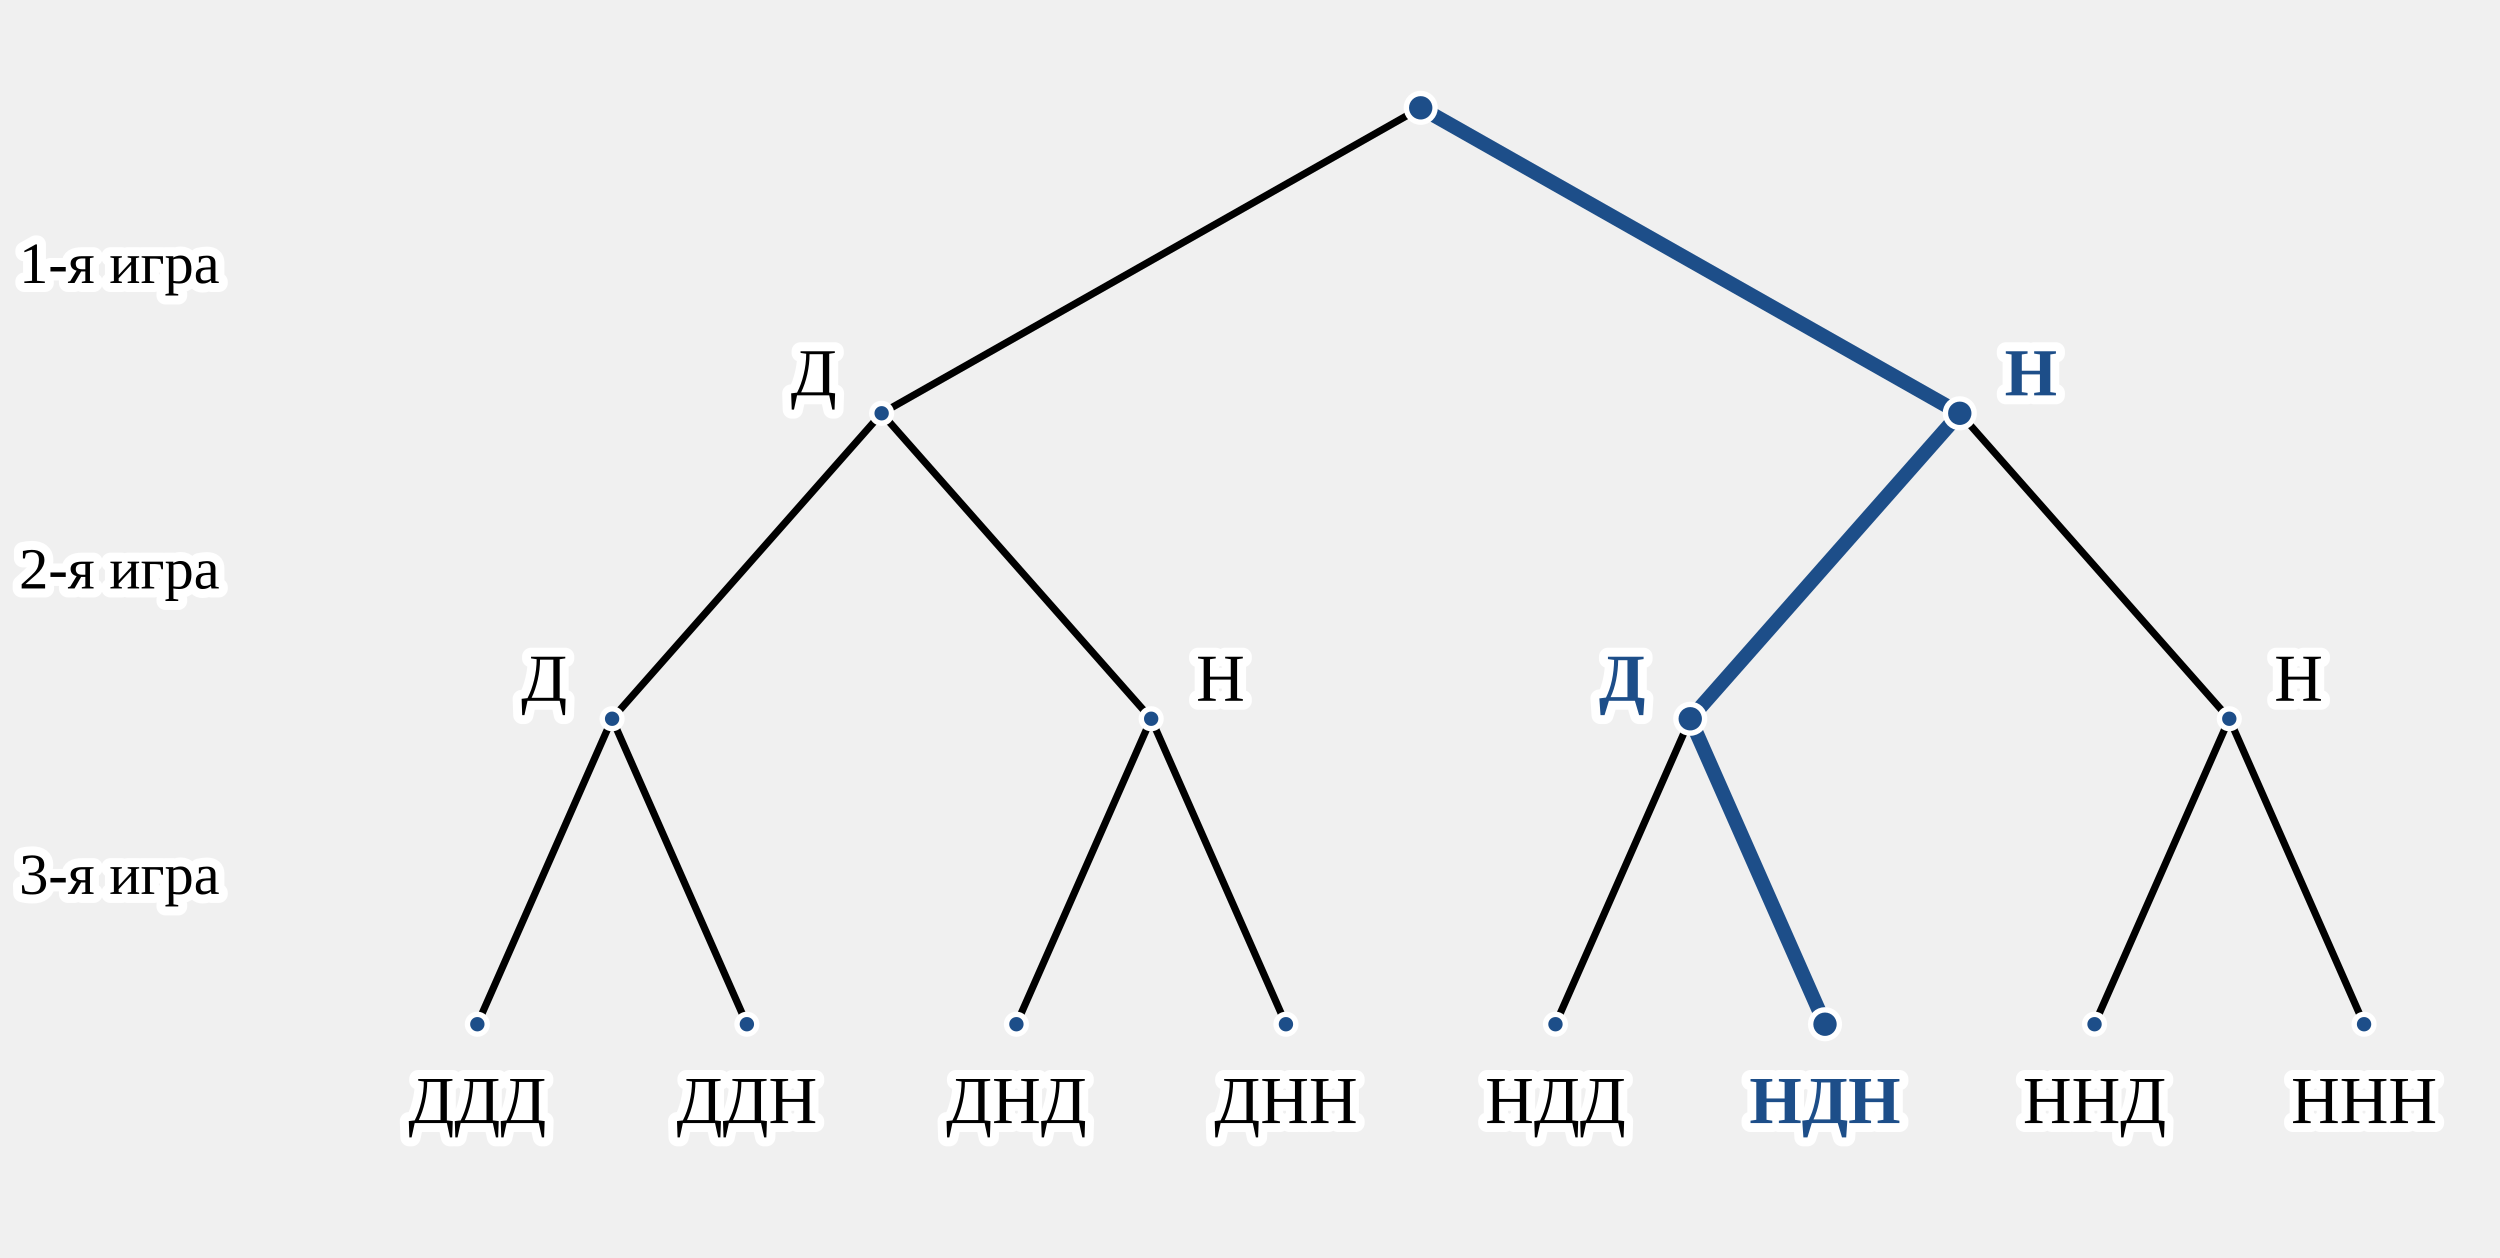
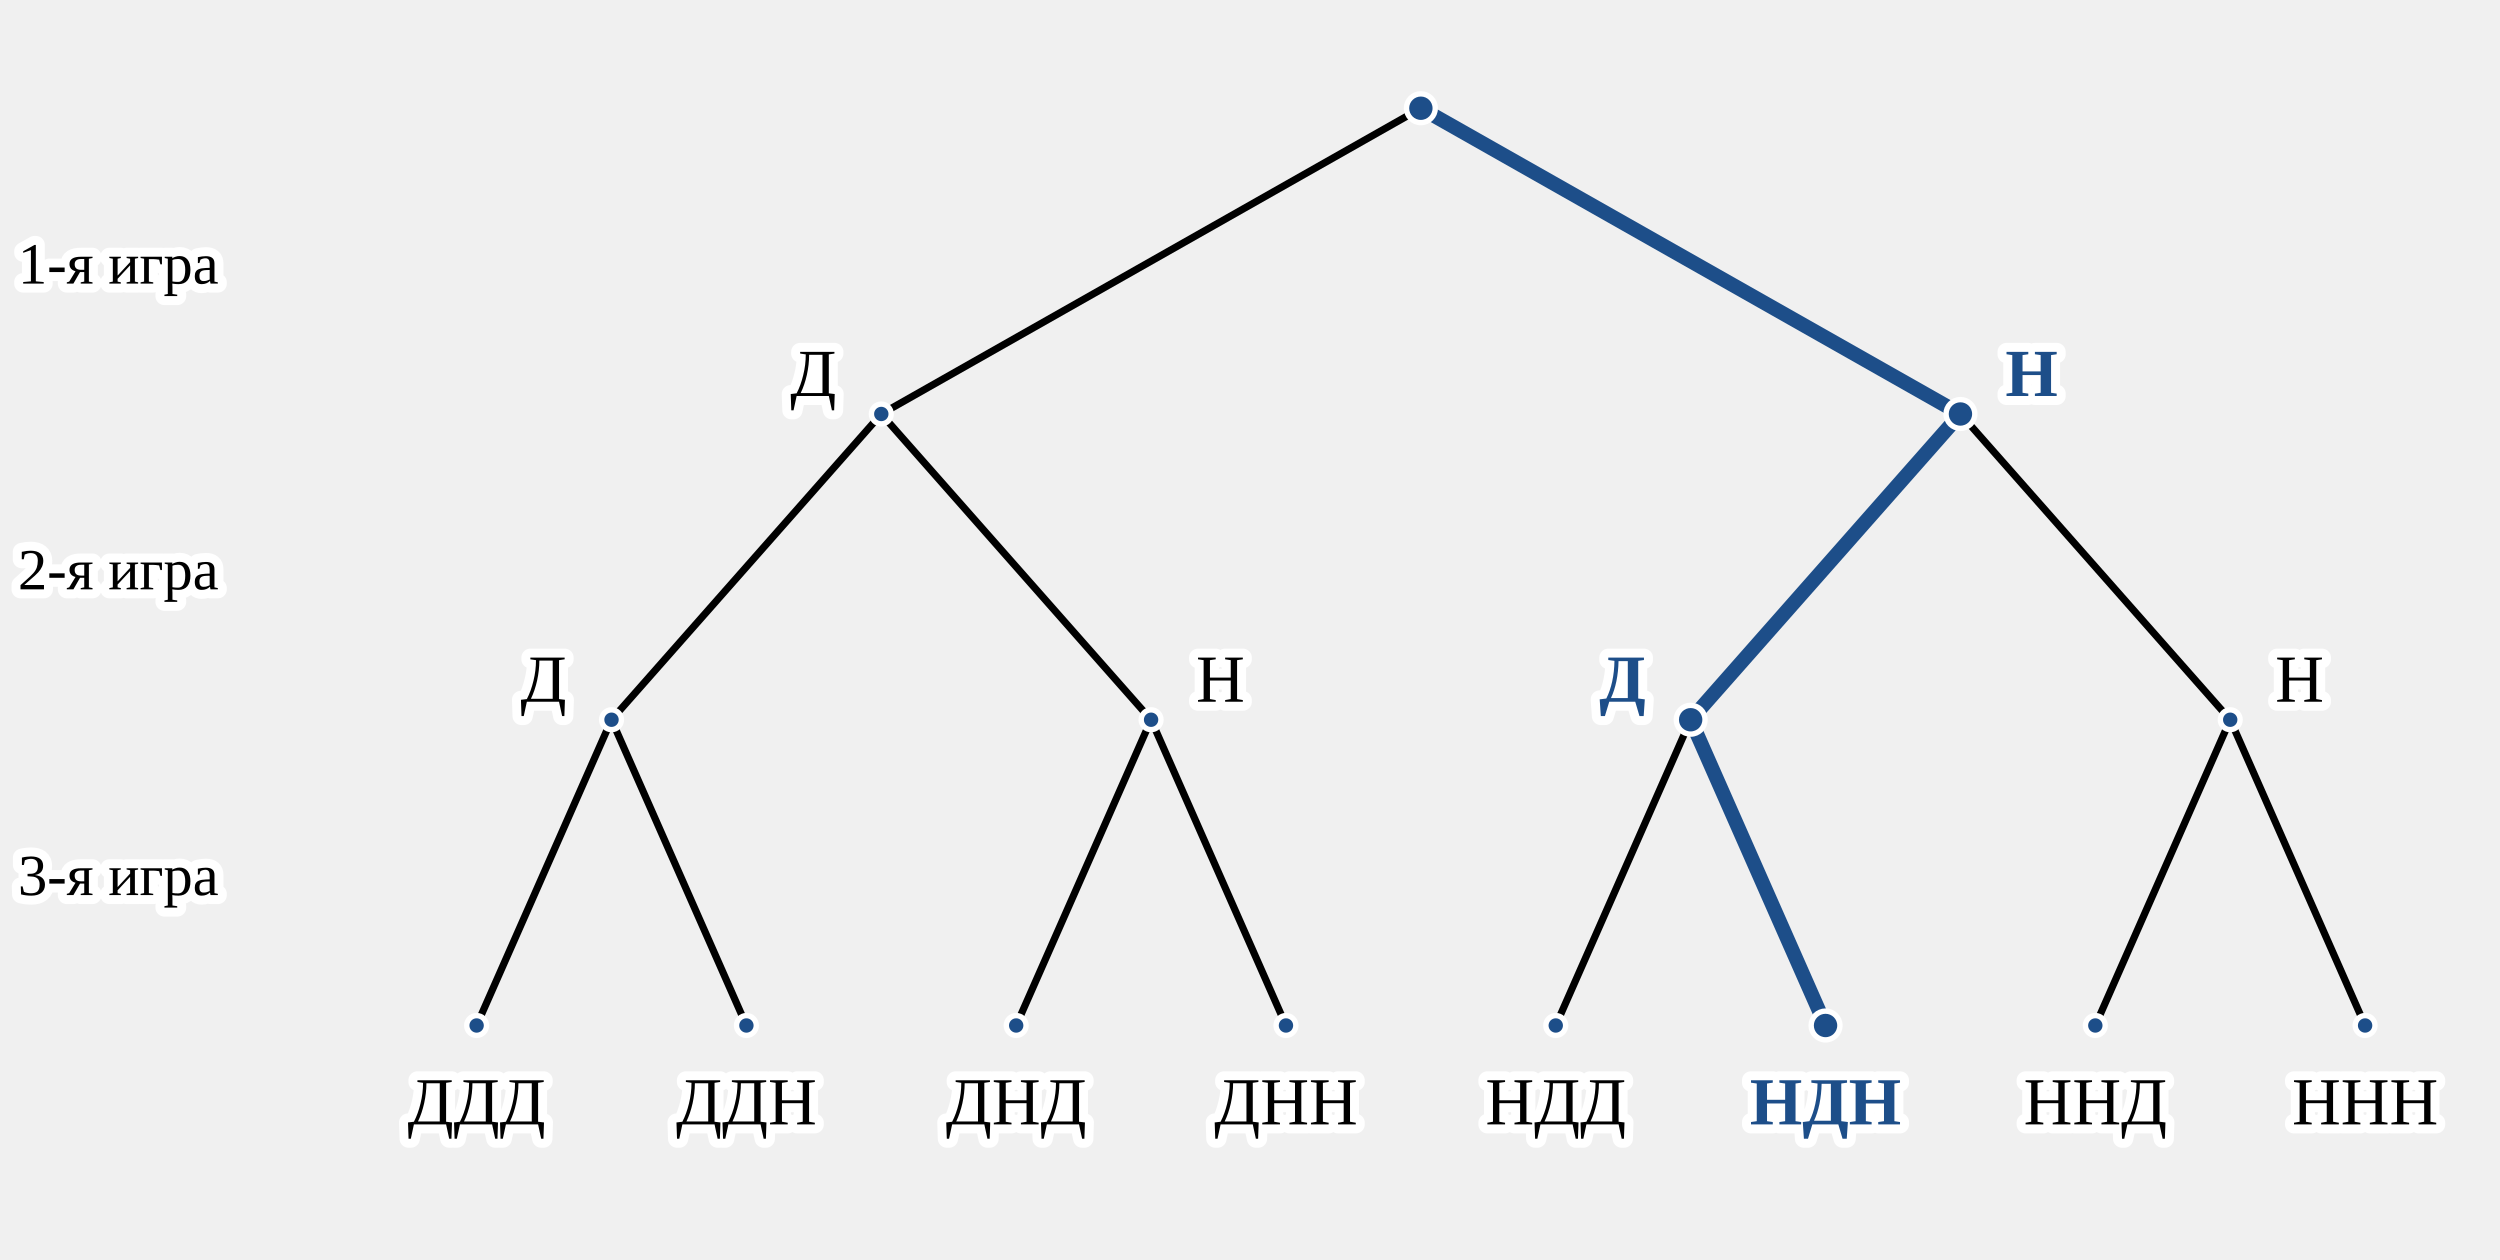
- <svg xmlns="http://www.w3.org/2000/svg" width="320" height="161" viewBox="0 0 278 140">
+ <svg xmlns="http://www.w3.org/2000/svg" width="520" height="262" viewBox="0 0 278 140">
  <g id="sol-overlay">
    <line x1="158.00" y1="12.00" x2="98.00" y2="46.00" stroke="#000000" stroke-width="0.8" stroke-linecap="round" />
    <line x1="158.00" y1="12.00" x2="218.00" y2="46.00" stroke="#1d4e89" stroke-width="1.6" stroke-linecap="round" />
    <line x1="98.00" y1="46.00" x2="68.00" y2="80.00" stroke="#000000" stroke-width="0.8" stroke-linecap="round" />
    <line x1="98.00" y1="46.00" x2="128.00" y2="80.00" stroke="#000000" stroke-width="0.8" stroke-linecap="round" />
    <line x1="218.00" y1="46.00" x2="188.00" y2="80.00" stroke="#1d4e89" stroke-width="1.6" stroke-linecap="round" />
    <line x1="218.00" y1="46.00" x2="248.00" y2="80.00" stroke="#000000" stroke-width="0.8" stroke-linecap="round" />
    <line x1="68.00" y1="80.00" x2="53.00" y2="114.00" stroke="#000000" stroke-width="0.8" stroke-linecap="round" />
    <line x1="68.00" y1="80.00" x2="83.00" y2="114.00" stroke="#000000" stroke-width="0.8" stroke-linecap="round" />
    <line x1="128.00" y1="80.00" x2="113.00" y2="114.00" stroke="#000000" stroke-width="0.8" stroke-linecap="round" />
    <line x1="128.00" y1="80.00" x2="143.00" y2="114.00" stroke="#000000" stroke-width="0.8" stroke-linecap="round" />
    <line x1="188.00" y1="80.00" x2="173.00" y2="114.00" stroke="#000000" stroke-width="0.8" stroke-linecap="round" />
    <line x1="188.00" y1="80.00" x2="203.00" y2="114.00" stroke="#1d4e89" stroke-width="1.6" stroke-linecap="round" />
    <line x1="248.00" y1="80.00" x2="233.00" y2="114.00" stroke="#000000" stroke-width="0.8" stroke-linecap="round" />
    <line x1="248.00" y1="80.00" x2="263.00" y2="114.00" stroke="#000000" stroke-width="0.8" stroke-linecap="round" />
    <circle cx="158.00" cy="12.00" r="1.6" fill="#1d4e89" stroke="#ffffff" stroke-width="0.6" />
    <circle cx="98.00" cy="46.00" r="1.1" fill="#1d4e89" stroke="#ffffff" stroke-width="0.6" />
    <text x="93.00" y="44.00" font-family="Times New Roman, Times, serif" font-size="7.5" font-weight="normal" text-anchor="end" fill="#000000" stroke="#ffffff" stroke-width="2" stroke-linejoin="round" paint-order="stroke">Д</text>
    <circle cx="218.00" cy="46.00" r="1.6" fill="#1d4e89" stroke="#ffffff" stroke-width="0.6" />
    <text x="223.00" y="44.00" font-family="Times New Roman, Times, serif" font-size="7.5" font-weight="bold" text-anchor="start" fill="#1d4e89" stroke="#ffffff" stroke-width="2" stroke-linejoin="round" paint-order="stroke">Н</text>
    <circle cx="68.00" cy="80.00" r="1.1" fill="#1d4e89" stroke="#ffffff" stroke-width="0.6" />
    <text x="63.00" y="78.00" font-family="Times New Roman, Times, serif" font-size="7.5" font-weight="normal" text-anchor="end" fill="#000000" stroke="#ffffff" stroke-width="2" stroke-linejoin="round" paint-order="stroke">Д</text>
    <circle cx="128.00" cy="80.00" r="1.1" fill="#1d4e89" stroke="#ffffff" stroke-width="0.6" />
    <text x="133.00" y="78.00" font-family="Times New Roman, Times, serif" font-size="7.5" font-weight="normal" text-anchor="start" fill="#000000" stroke="#ffffff" stroke-width="2" stroke-linejoin="round" paint-order="stroke">Н</text>
    <circle cx="188.00" cy="80.00" r="1.6" fill="#1d4e89" stroke="#ffffff" stroke-width="0.6" />
    <text x="183.00" y="78.00" font-family="Times New Roman, Times, serif" font-size="7.5" font-weight="bold" text-anchor="end" fill="#1d4e89" stroke="#ffffff" stroke-width="2" stroke-linejoin="round" paint-order="stroke">Д</text>
    <circle cx="248.00" cy="80.00" r="1.1" fill="#1d4e89" stroke="#ffffff" stroke-width="0.6" />
    <text x="253.00" y="78.00" font-family="Times New Roman, Times, serif" font-size="7.5" font-weight="normal" text-anchor="start" fill="#000000" stroke="#ffffff" stroke-width="2" stroke-linejoin="round" paint-order="stroke">Н</text>
    <circle cx="53.00" cy="114.00" r="1.1" fill="#1d4e89" stroke="#ffffff" stroke-width="0.6" />
    <circle cx="83.00" cy="114.00" r="1.1" fill="#1d4e89" stroke="#ffffff" stroke-width="0.6" />
    <circle cx="113.00" cy="114.00" r="1.1" fill="#1d4e89" stroke="#ffffff" stroke-width="0.6" />
    <circle cx="143.00" cy="114.00" r="1.1" fill="#1d4e89" stroke="#ffffff" stroke-width="0.6" />
    <circle cx="173.00" cy="114.00" r="1.1" fill="#1d4e89" stroke="#ffffff" stroke-width="0.6" />
    <circle cx="203.00" cy="114.00" r="1.6" fill="#1d4e89" stroke="#ffffff" stroke-width="0.6" />
    <circle cx="233.00" cy="114.00" r="1.1" fill="#1d4e89" stroke="#ffffff" stroke-width="0.6" />
    <circle cx="263.00" cy="114.00" r="1.1" fill="#1d4e89" stroke="#ffffff" stroke-width="0.6" />
    <text x="53.00" y="125.00" font-family="Times New Roman, Times, serif" font-size="7.5" font-weight="normal" text-anchor="middle" fill="#000000" stroke="#ffffff" stroke-width="2" stroke-linejoin="round" paint-order="stroke">ДДД</text>
    <text x="83.00" y="125.00" font-family="Times New Roman, Times, serif" font-size="7.5" font-weight="normal" text-anchor="middle" fill="#000000" stroke="#ffffff" stroke-width="2" stroke-linejoin="round" paint-order="stroke">ДДН</text>
    <text x="113.00" y="125.00" font-family="Times New Roman, Times, serif" font-size="7.5" font-weight="normal" text-anchor="middle" fill="#000000" stroke="#ffffff" stroke-width="2" stroke-linejoin="round" paint-order="stroke">ДНД</text>
    <text x="143.00" y="125.00" font-family="Times New Roman, Times, serif" font-size="7.5" font-weight="normal" text-anchor="middle" fill="#000000" stroke="#ffffff" stroke-width="2" stroke-linejoin="round" paint-order="stroke">ДНН</text>
    <text x="173.00" y="125.00" font-family="Times New Roman, Times, serif" font-size="7.5" font-weight="normal" text-anchor="middle" fill="#000000" stroke="#ffffff" stroke-width="2" stroke-linejoin="round" paint-order="stroke">НДД</text>
    <text x="203.00" y="125.00" font-family="Times New Roman, Times, serif" font-size="7.5" font-weight="bold" text-anchor="middle" fill="#1d4e89" stroke="#ffffff" stroke-width="2" stroke-linejoin="round" paint-order="stroke">НДН</text>
    <text x="233.00" y="125.00" font-family="Times New Roman, Times, serif" font-size="7.5" font-weight="normal" text-anchor="middle" fill="#000000" stroke="#ffffff" stroke-width="2" stroke-linejoin="round" paint-order="stroke">ННД</text>
    <text x="263.00" y="125.00" font-family="Times New Roman, Times, serif" font-size="7.5" font-weight="normal" text-anchor="middle" fill="#000000" stroke="#ffffff" stroke-width="2" stroke-linejoin="round" paint-order="stroke">ННН</text>
    <text x="2.00" y="31.50" font-family="Times New Roman, Times, serif" font-size="6.5" font-weight="normal" text-anchor="start" fill="#000000" stroke="#ffffff" stroke-width="2" stroke-linejoin="round" paint-order="stroke">1-я игра</text>
    <text x="2.00" y="65.50" font-family="Times New Roman, Times, serif" font-size="6.5" font-weight="normal" text-anchor="start" fill="#000000" stroke="#ffffff" stroke-width="2" stroke-linejoin="round" paint-order="stroke">2-я игра</text>
    <text x="2.00" y="99.50" font-family="Times New Roman, Times, serif" font-size="6.5" font-weight="normal" text-anchor="start" fill="#000000" stroke="#ffffff" stroke-width="2" stroke-linejoin="round" paint-order="stroke">3-я игра</text>
  </g>
</svg>
